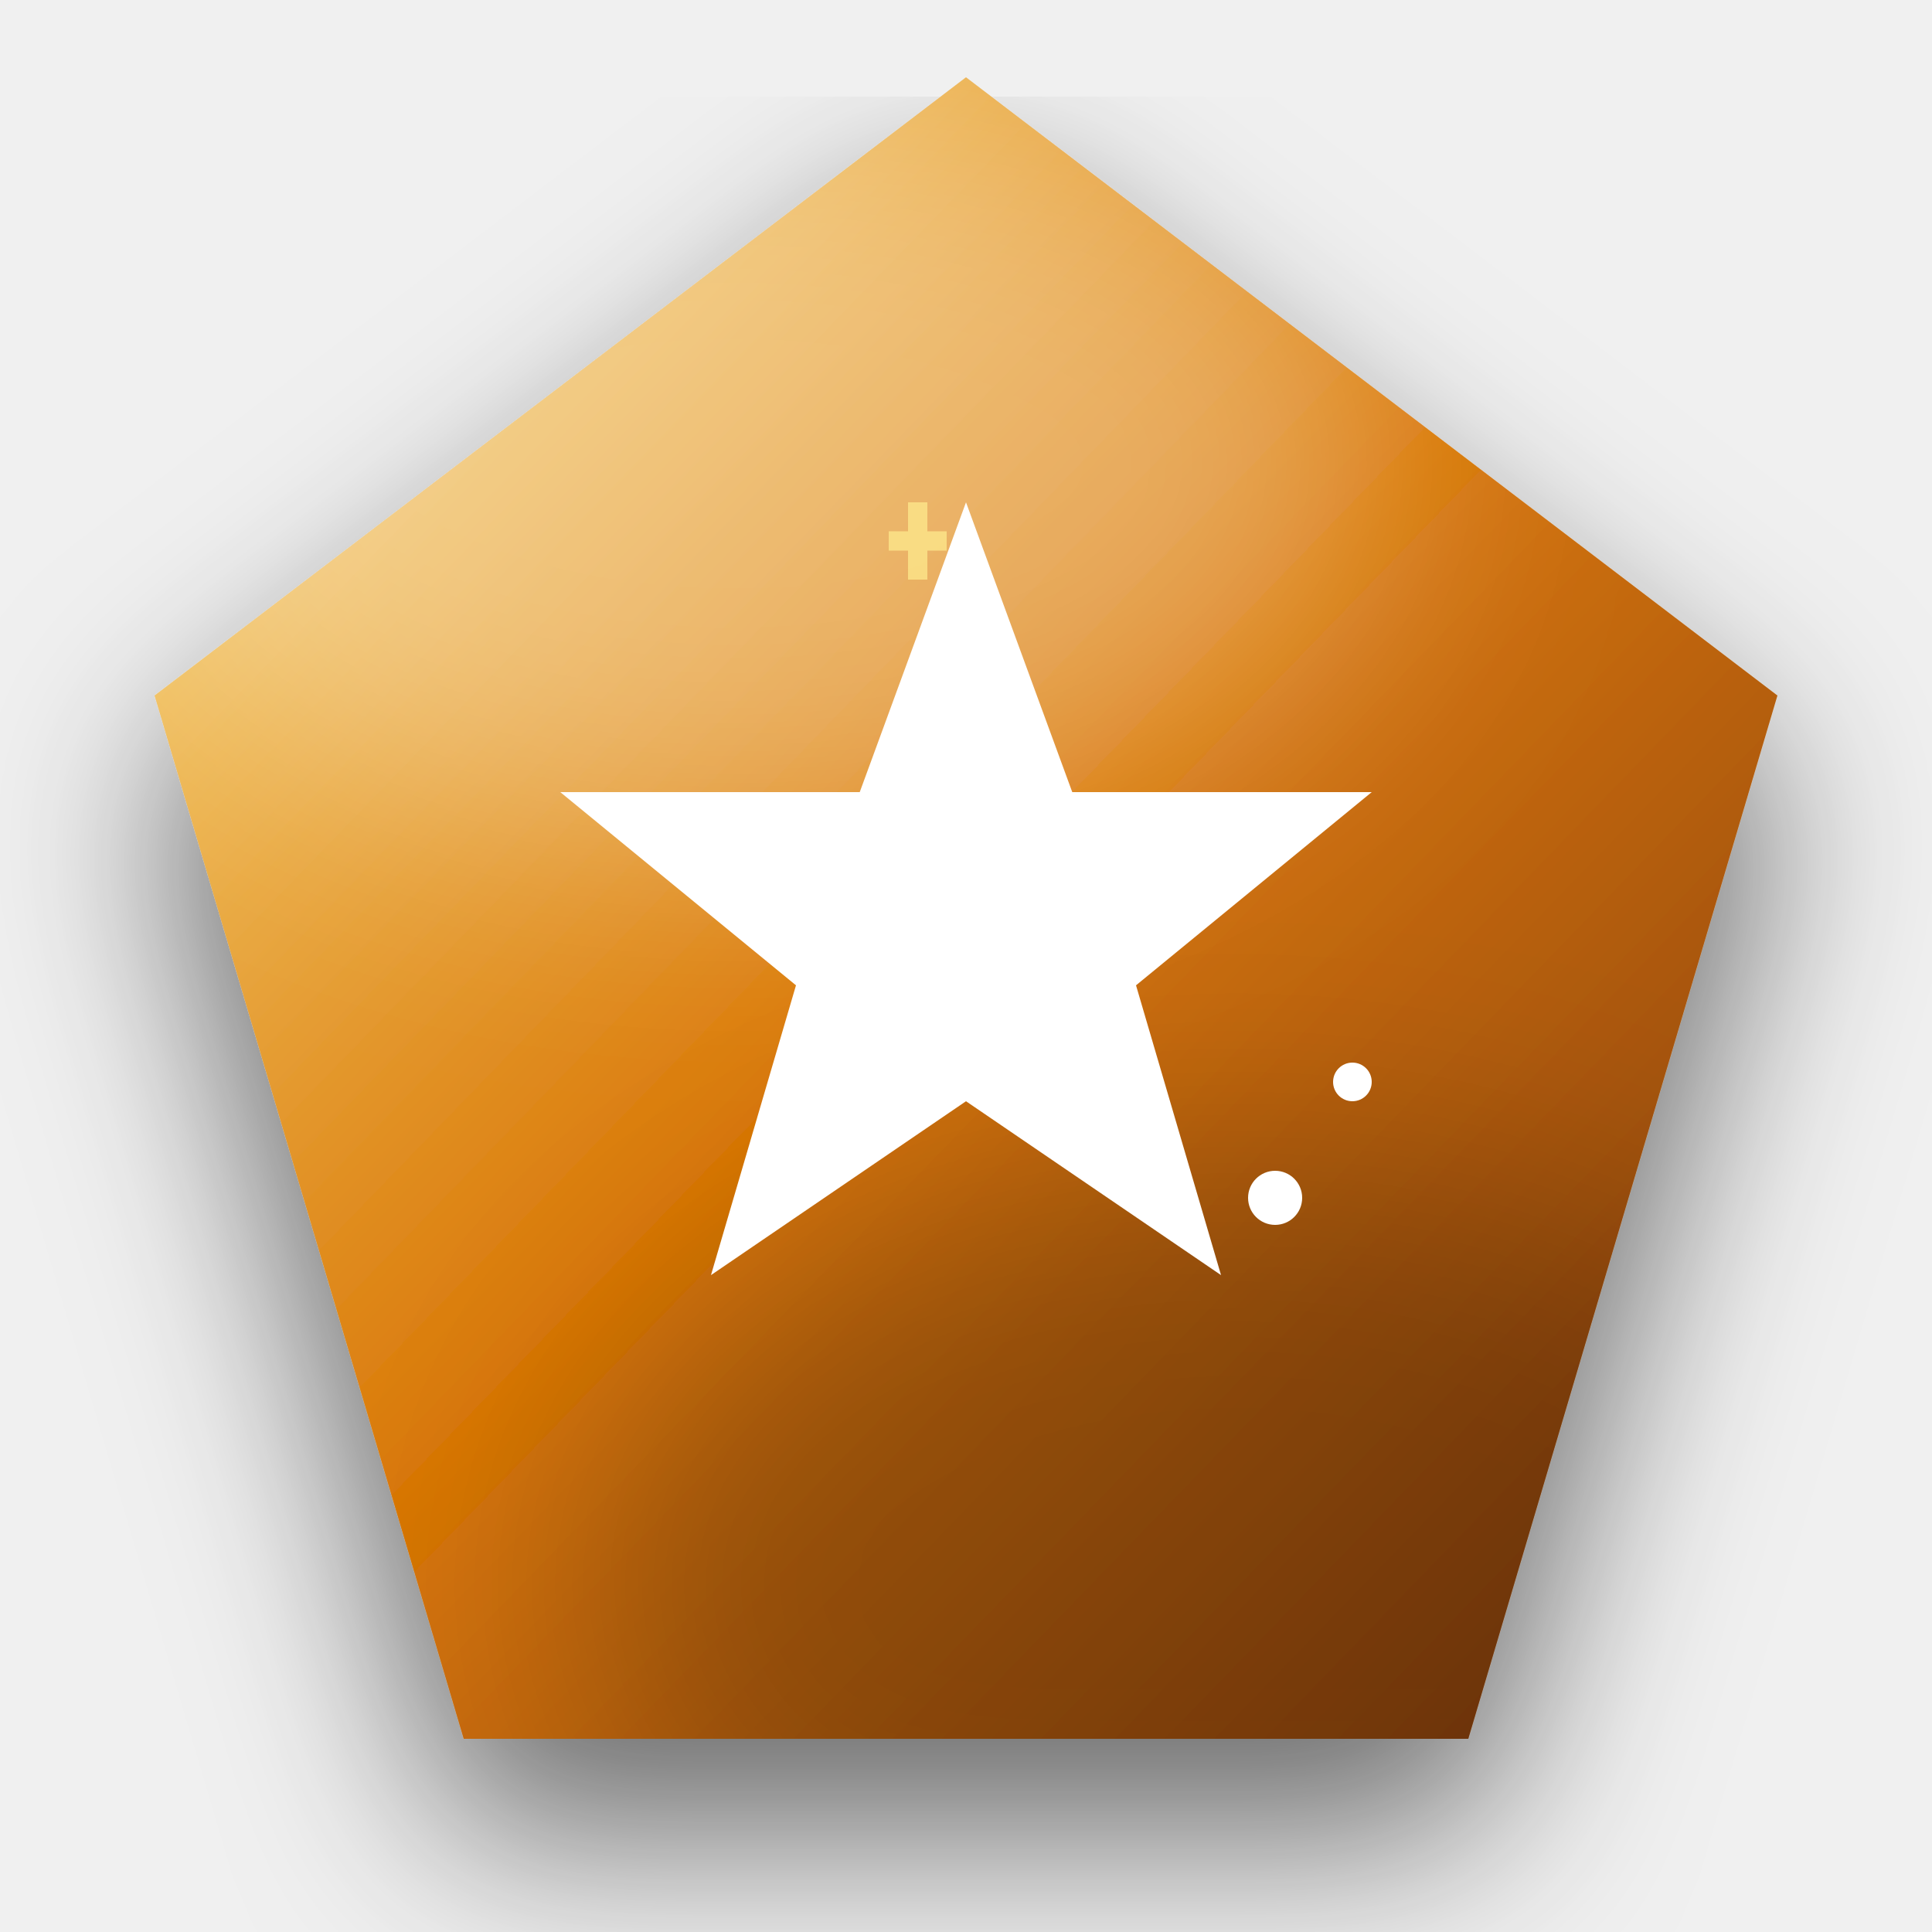
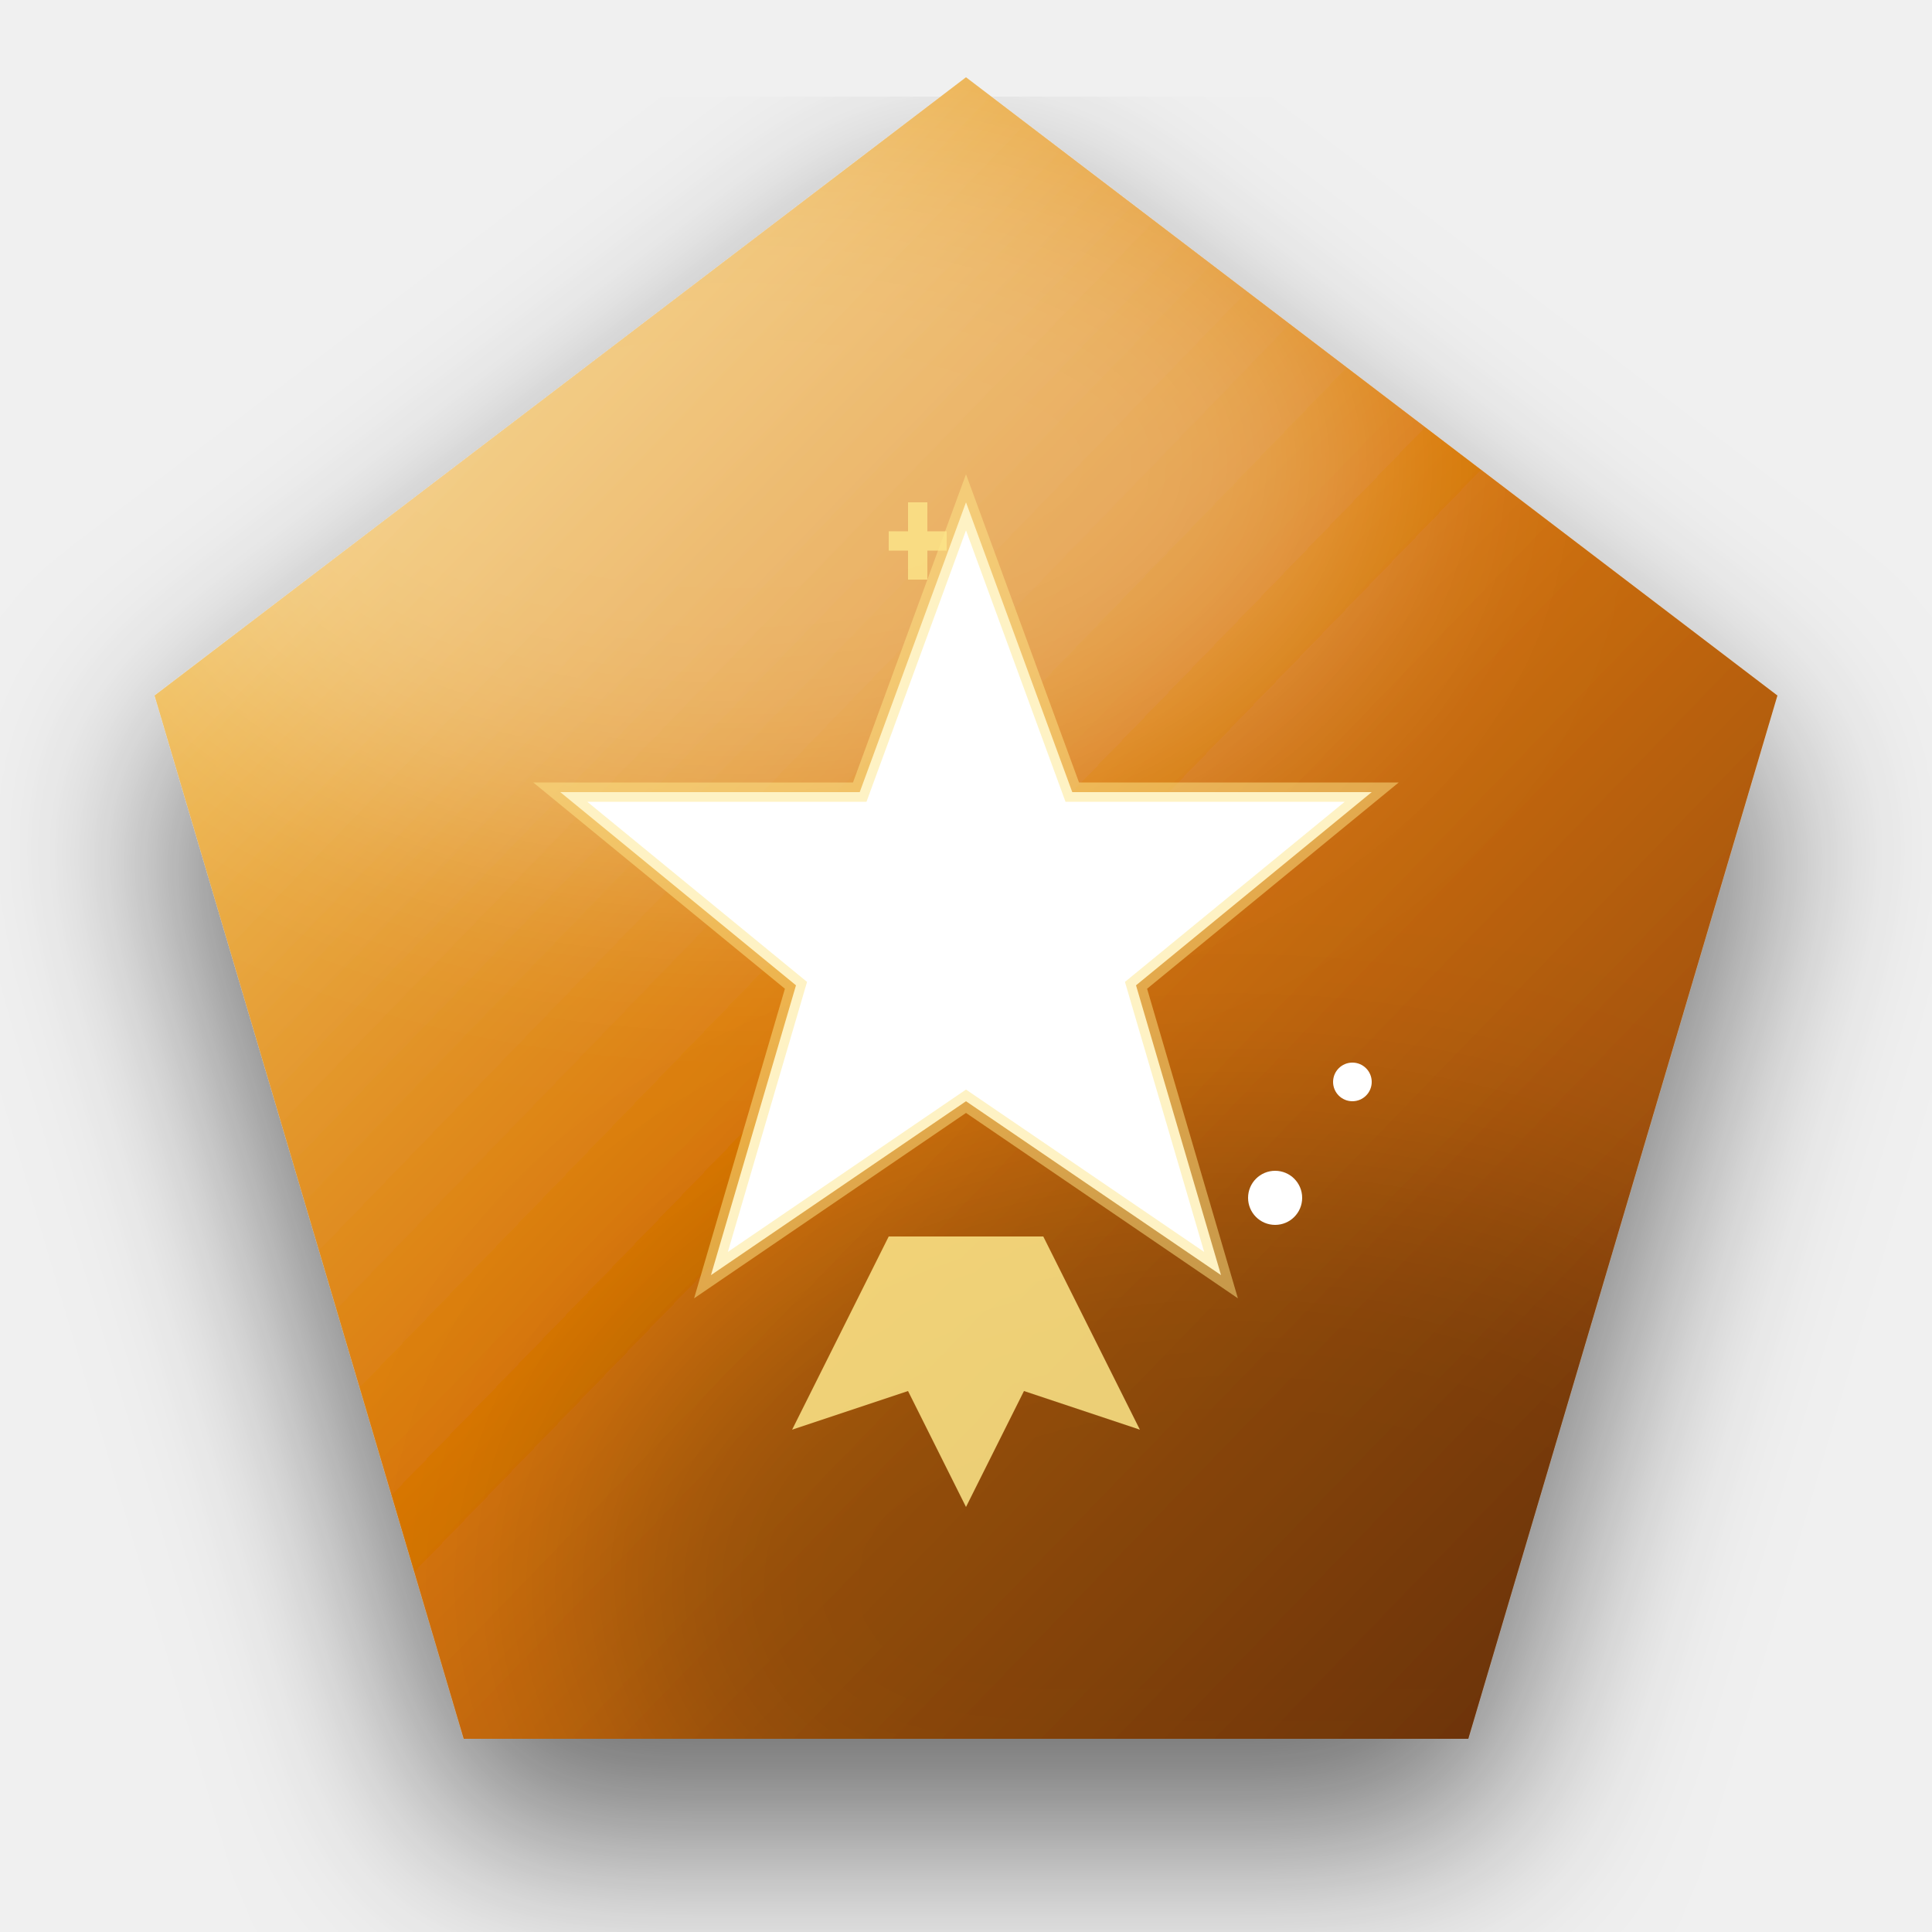
<svg xmlns="http://www.w3.org/2000/svg" viewBox="0 0 100 100" width="24" height="24">
  <defs>
    <linearGradient id="bg-earlysupport" x1="0%" y1="0%" x2="100%" y2="100%">
      <stop offset="0%" stop-color="#fde68a" />
      <stop offset="50%" stop-color="#d97706" />
      <stop offset="100%" stop-color="#78350f" />
    </linearGradient>
    <filter id="shadow-earlysupport" x="-20%" y="-20%" width="140%" height="140%">
      <feDropShadow dx="0" dy="5" stdDeviation="5" flood-color="#000" flood-opacity="0.55" />
    </filter>
    <clipPath id="clip-earlysupport">
      <polygon points="50,4 92,36 76,90 24,90 8,36" />
    </clipPath>
    <filter id="soft-earlysupport" x="-50%" y="-50%" width="200%" height="200%">
      <feGaussianBlur stdDeviation="6" />
    </filter>
  </defs>
  <polygon filter="url(#shadow-earlysupport)" fill="url(#bg-earlysupport)" points="50,4 92,36 76,90 24,90 8,36" />
  <g clip-path="url(#clip-earlysupport)">
    <ellipse cx="38" cy="24" rx="34" ry="20" fill="#ffffff" opacity="0.3" filter="url(#soft-earlysupport)" />
    <ellipse cx="64" cy="82" rx="34" ry="22" fill="#000000" opacity="0.22" filter="url(#soft-earlysupport)" />
  </g>
  <g transform="translate(50,48)">
+     <path d="M-4 16 L-9 26 L-3 24 L0 30 L3 24 L9 26 L4 16 Z" fill="#fde68a" opacity="0.85" />
    <polygon points="0,-22 5.5,-7 21,-7 8.8,3 13.2,18 0,9 -13.2,18 -8.8,3 -21,-7 -5.5,-7" fill="#ffffff" />
+     <polygon points="0,-22 5.5,-7 21,-7 8.8,3 13.2,18 0,9 -13.2,18 -8.8,3 -21,-7 -5.5,-7" fill="none" stroke="#fde68a" stroke-width="1" opacity="0.5" />
    <path d="M-4 -20 L-1 -20 M-2.5 -22 L-2.5 -18" stroke="#fde68a" stroke-width="1" opacity="0.8" />
    <circle cx="16" cy="14" r="1.4" fill="#ffffff" />
    <circle cx="20" cy="8" r="1" fill="#ffffff" />
  </g>
</svg>
